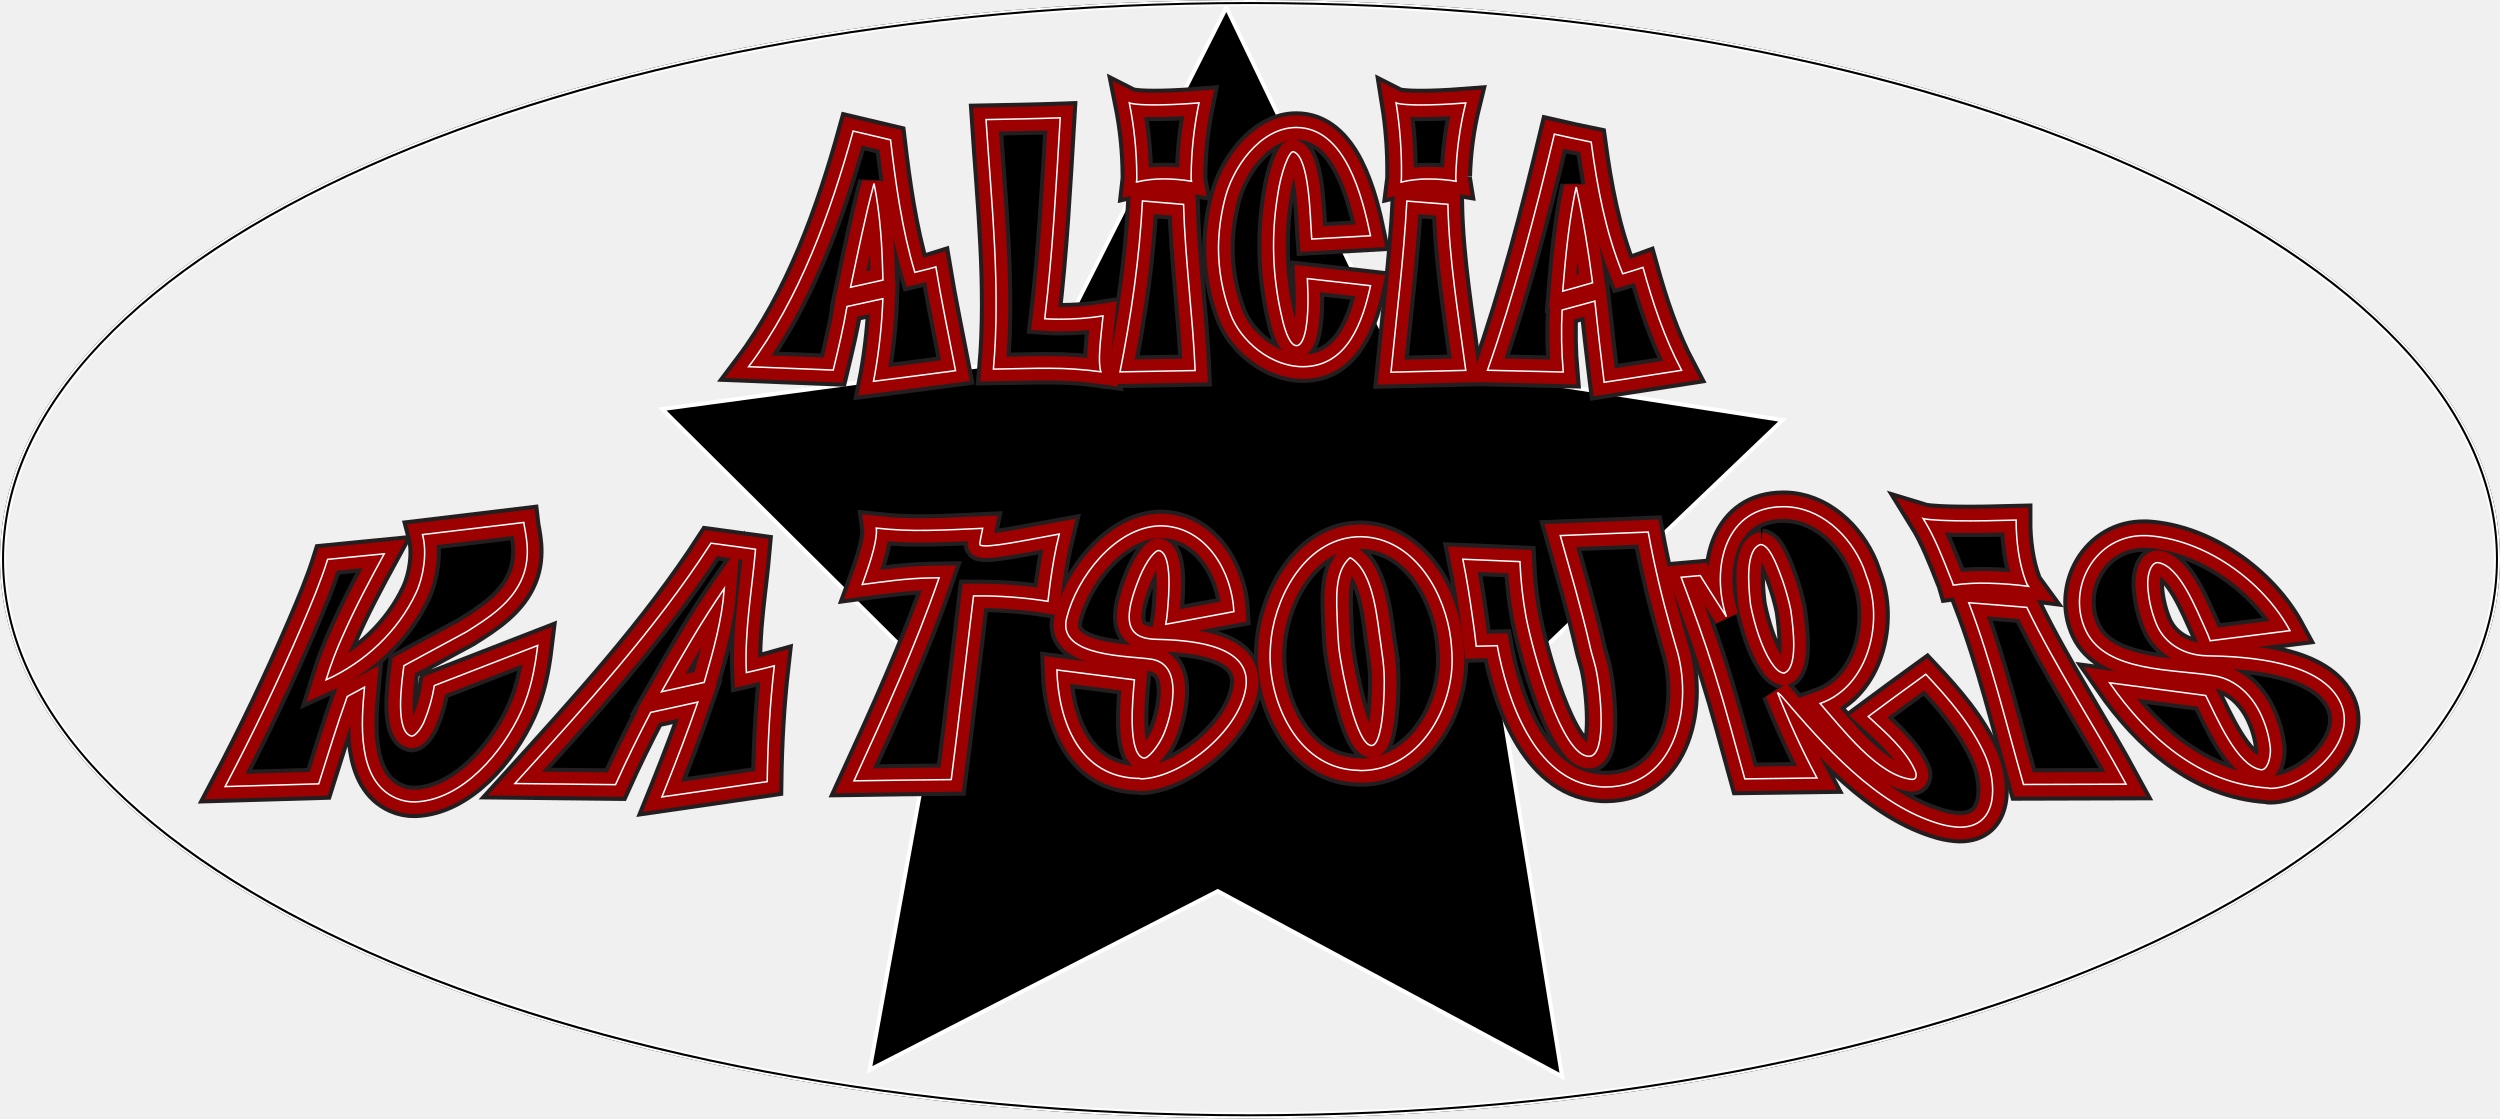
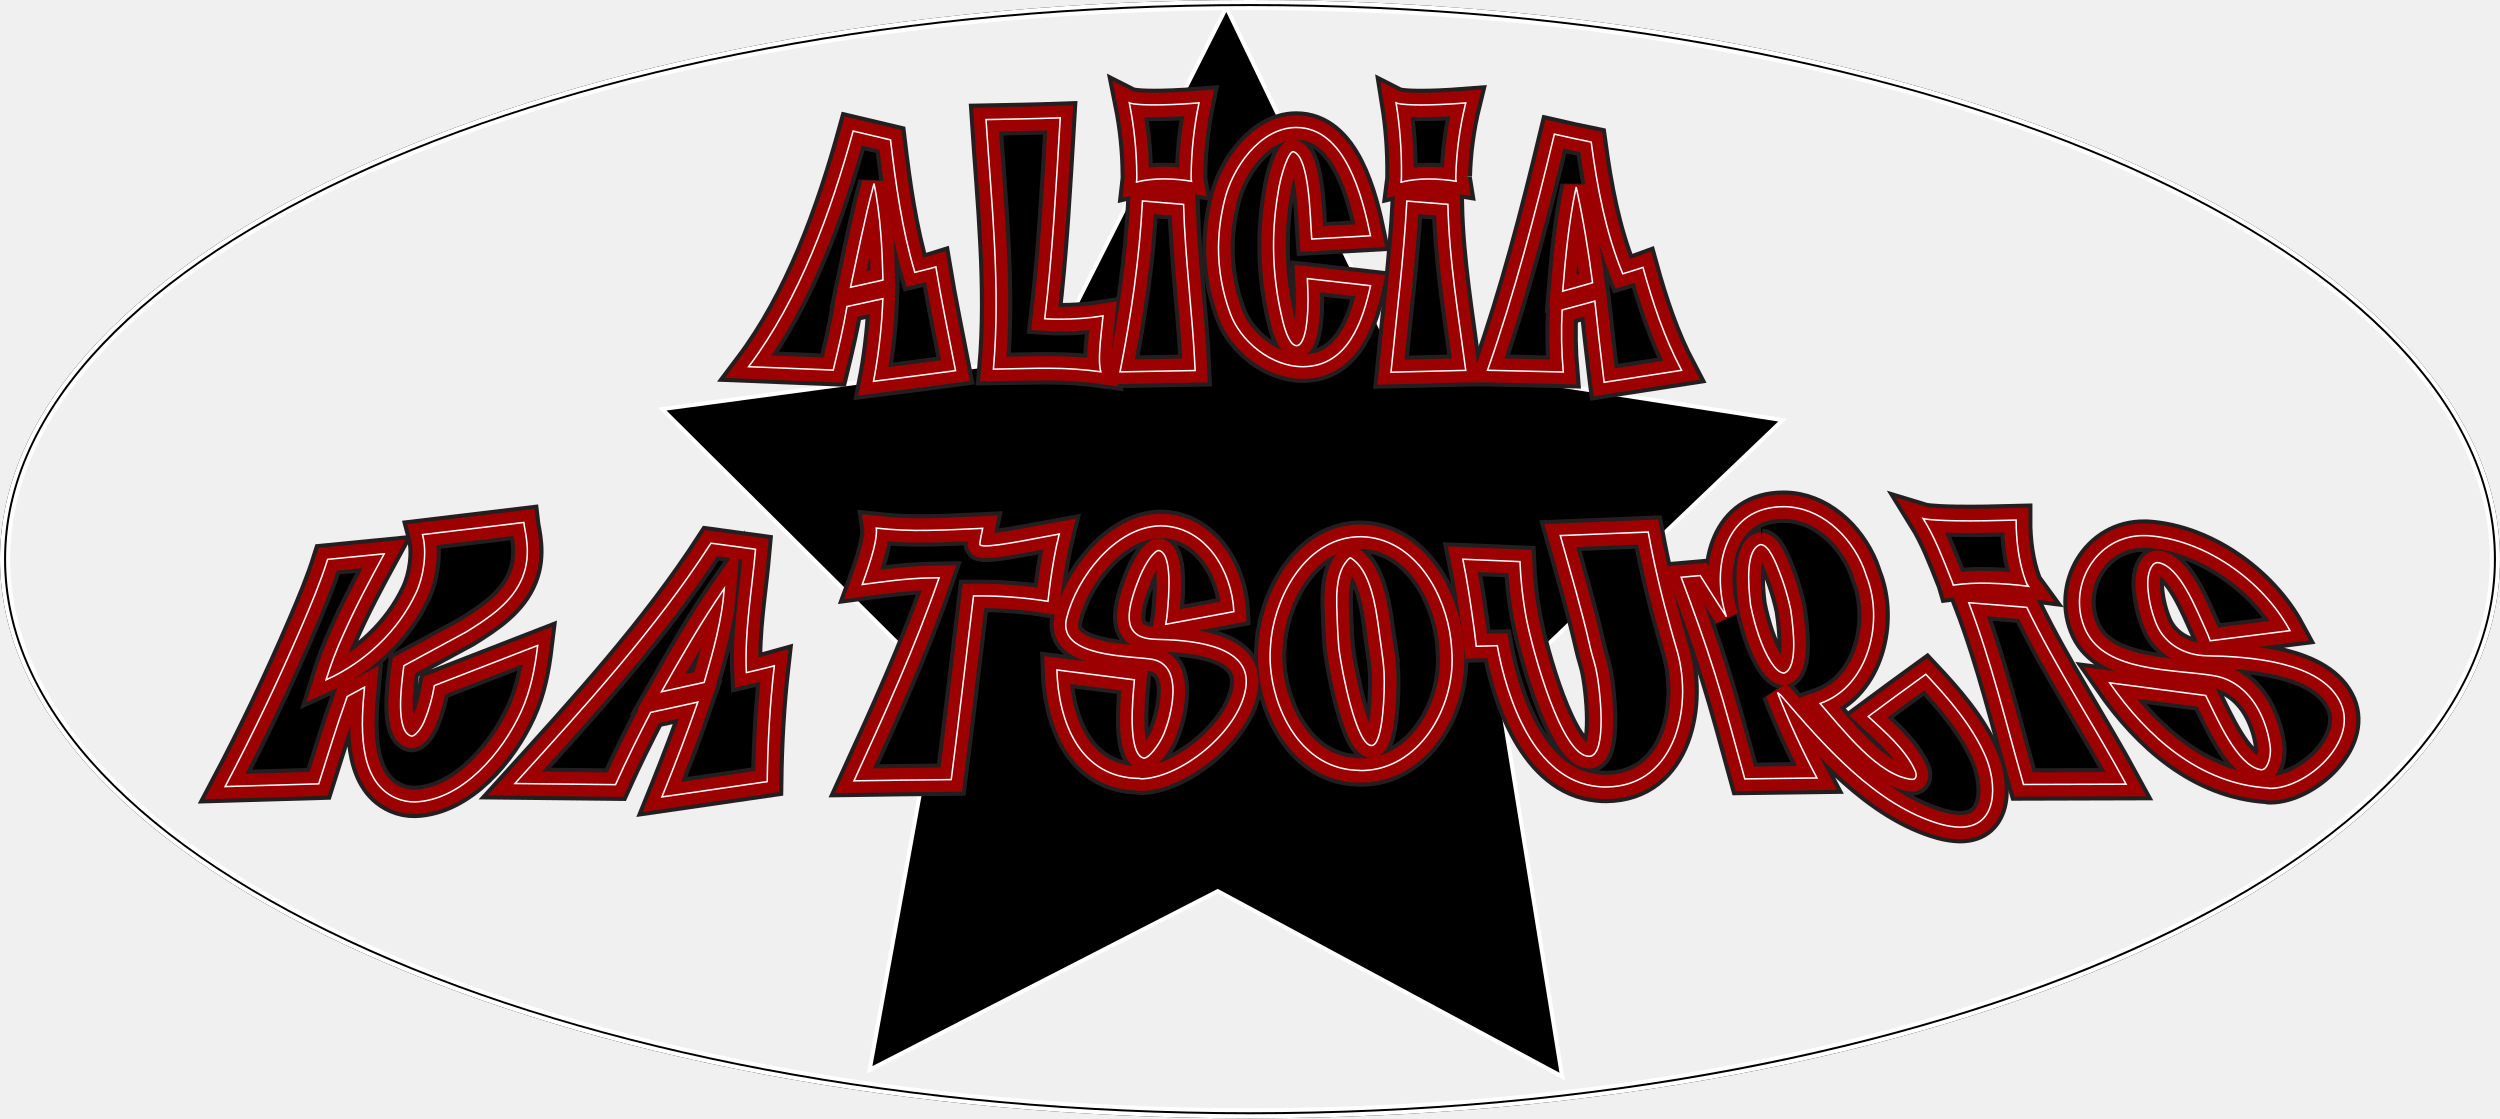
<svg xmlns="http://www.w3.org/2000/svg" viewBox="0 0 1234 552">
  <defs>
    <style>
      .cls-1 {
        fill: #fff;
      }

      .cls-2 {
        stroke: #ff8df0;
      }

      .cls-3, .cls-4, .cls-5 {
        fill: none;
      }

      .cls-3 {
        stroke: #231f20;
        stroke-width: 16px;
      }

      .cls-4 {
        stroke: #9c0000;
        stroke-width: 12px;
      }

      .cls-5 {
        stroke: #fff;
        stroke-width: 0.75px;
      }
    </style>
  </defs>
  <g id="Star">
    <g>
      <polygon points="601.07 439.88 429.28 528.04 463.8 338.06 326.87 201.92 518.21 176.04 605.37 3.75 689.11 177.73 879.91 207.38 740.32 340.79 771.08 531.41 601.07 439.88" />
      <path class="cls-1" d="M943.35,267,1026,438.69l.46.95,1,.16,188.27,29.26L1078,600.7l-.76.73.16,1,30.36,188.1L940,700.24l-.92-.49-.94.48-169.52,87,34.07-187.47.18-1-.74-.74L667,463.64l188.81-25.53,1-.14.47-.94,86-170m0-4.52L855.56,436.12,662.72,462.2l138,137.2L765.93,790.85,939.05,702l171.34,92.24-31-192.1,140.67-134.44-192.28-29.89L943.39,262.49Z" transform="translate(-338 -261)" />
    </g>
    <g>
-       <path class="cls-1" d="M955,264c83.11,0,163.72,7.28,239.61,21.64,73.24,13.85,139,33.69,195.45,58.94,56.3,25.18,100.47,54.47,131.27,87.05C1553,465.08,1569,500.53,1569,537s-16,71.92-47.67,105.37c-30.8,32.58-75,61.87-131.27,87-56.45,25.25-122.21,45.09-195.45,58.94C1118.72,802.72,1038.11,810,955,810s-163.72-7.28-239.61-21.64c-73.24-13.85-139-33.69-195.45-58.94s-100.47-54.47-131.27-87C357,608.92,341,573.47,341,537s16-71.92,47.67-105.37c30.8-32.58,75-61.87,131.27-87.05s122.21-45.09,195.45-58.94C791.28,271.28,871.89,264,955,264m0-3c-340.76,0-617,123.57-617,276S614.24,813,955,813s617-123.57,617-276S1295.76,261,955,261Z" transform="translate(-338 -261)" />
-       <path d="M955,263c339.11,0,615,122.92,615,274S1294.11,811,955,811,340,688.08,340,537,615.89,263,955,263m0-2c-340.76,0-617,123.57-617,276S614.24,813,955,813s617-123.57,617-276S1295.76,261,955,261Z" transform="translate(-338 -261)" />
-       <path class="cls-1" d="M955,262c83.23,0,164,7.29,240,21.67,73.39,13.89,139.3,33.77,195.9,59.08s100.92,54.74,131.91,87.51C1554.78,464.09,1571,500,1571,537s-16.22,72.91-48.21,106.74c-31,32.77-75.37,62.22-131.91,87.51s-122.51,45.19-195.9,59.08C1119,804.71,1038.23,812,955,812s-164-7.29-240-21.67c-73.39-13.89-139.3-33.77-195.9-59.08S418.2,676.51,387.21,643.74C355.22,609.91,339,574,339,537s16.22-72.91,48.21-106.74c31-32.77,75.37-62.22,131.91-87.51S641.63,297.56,715,283.67C791,269.29,871.77,262,955,262m0-1c-340.76,0-617,123.57-617,276S614.24,813,955,813s617-123.57,617-276S1295.76,261,955,261Z" transform="translate(-338 -261)" />
+       <path class="cls-1" d="M955,266c83,0,163.47,7.27,239.23,21.6,73.09,13.83,138.7,33.61,195,58.8,56.06,25.08,100,54.22,130.64,86.6,31.27,33.07,47.12,68.06,47.12,104s-15.85,70.93-47.12,104c-30.62,32.38-74.58,61.52-130.64,86.6-56.31,25.19-121.92,45-195,58.8C1118.47,800.73,1038,808,955,808s-163.47-7.27-239.23-21.6c-73.09-13.83-138.7-33.61-195-58.8-56.06-25.08-100-54.22-130.64-86.6C358.85,607.93,343,572.94,343,537s15.85-70.93,47.12-104c30.62-32.38,74.58-61.52,130.64-86.6,56.31-25.19,121.92-45,195-58.8C791.53,273.27,872,266,955,266m0-5c-340.76,0-617,123.57-617,276S614.24,813,955,813s617-123.57,617-276S1295.76,261,955,261Z" transform="translate(-338 -261)" />
+       <path d="M955,264c83.11,0,163.72,7.28,239.61,21.64,73.24,13.85,139,33.69,195.45,58.94,56.3,25.18,100.47,54.47,131.27,87.05C1553,465.08,1569,500.53,1569,537s-16,71.92-47.67,105.37c-30.8,32.58-75,61.87-131.27,87-56.45,25.25-122.21,45.09-195.45,58.94C1118.72,802.72,1038.11,810,955,810s-163.72-7.28-239.61-21.64c-73.24-13.85-139-33.69-195.45-58.94s-100.47-54.47-131.27-87C357,608.92,341,573.47,341,537s16-71.92,47.67-105.37c30.8-32.58,75-61.87,131.27-87.05s122.21-45.09,195.45-58.94C791.28,271.28,871.89,264,955,264m0-3c-340.76,0-617,123.57-617,276S614.24,813,955,813s617-123.57,617-276S1295.76,261,955,261Z" transform="translate(-338 -261)" />
+       <path class="cls-1" d="M955,263c339.11,0,615,122.92,615,274S1294.11,811,955,811,340,688.08,340,537,615.89,263,955,263m0-2c-340.76,0-617,123.57-617,276S614.24,813,955,813s617-123.57,617-276S1295.76,261,955,261Z" transform="translate(-338 -261)" />
    </g>
  </g>
  <g id="Text">
    <g>
      <g>
        <path d="M769.16,449.21c.22-1.12.41-2.09.62-3.21a268.91,268.91,0,0,0,4-37.56c-7,1.55-10.55,2.32-17.71,3.87-1.77,10.53-4.29,21-6.79,31.37L707.51,442c25.16-33.32,40.59-76.4,51.6-116.31,7.38,1.74,11.07,2.61,18.46,4.37,2.61,22,5.63,44.05,12,65.37,0,0,7.87-1.89,10.37-2.69,2.8,17.17,6.44,34.14,9.71,51.21Q789.44,446.65,769.16,449.21Zm.26-97.61c-4.53,16.89-7.94,34.1-11.59,51.2,6.47-1.43,9.67-2.15,16-3.58C773.46,383.19,772.61,367.35,769.42,351.6Z" transform="translate(-338 -261)" />
        <path class="cls-2" d="M855.88,442.78c-9-.06-18.4.34-27.53.42,3.62-40.7-1-82.55-3.65-123.17,12.21-.23,24.42-.42,36.63-.87-2,33.13-3.68,66.21-7.65,99.18,2.37.18,4.75.2,7,.22a134.46,134.46,0,0,0,21.77-1.63c-.51,5.1-1.28,11.43-1.62,16.84-.27,4.45-.22,8.23.55,10.74A187.89,187.89,0,0,0,855.88,442.78Z" transform="translate(-338 -261)" />
        <path d="M890.85,444.56c5.55-28,9.59-55.87,11.07-84.37l20.29,1.71c.76,27.4,4.55,54.64,5.72,82Q909.39,444.27,890.85,444.56ZM925.94,348a11.23,11.23,0,0,0,.17,2.47,82.3,82.3,0,0,0-13.57-1.16A56.43,56.43,0,0,0,899,350.83a21.66,21.66,0,0,0,.12-3.61,186.47,186.47,0,0,0-3.68-35.43s2,1,12.15,1c5.07,0,12.27-.2,22.23-1A185.87,185.87,0,0,0,925.94,348Z" transform="translate(-338 -261)" />
        <path d="M981.3,442c-15.8.14-31.14-12.71-36-26.22a93.12,93.12,0,0,1-5.86-32.55,100.42,100.42,0,0,1,2.89-22.92C946,344,960,324,977.76,323.93c24.44-.07,32.73,34.41,36.71,53.43q-14.47.83-29,1.63c-.8-10.29-1-40.43-9-43.1-2.06-.7-6.3,10.31-7.87,21.81a153.84,153.84,0,0,0,1.92,58.92c2.11,10.06,4.85,15,7.46,15,3.07,0,5.66-7.22,5.65-22.8,0-3-.16-6.55-.32-10.31q15.58,1.8,31.18,3.53C1010.59,419.79,1003.24,441.78,981.3,442Z" transform="translate(-338 -261)" />
        <path d="M1024.59,444.72c2.77-28.17,6.3-56.18,7.83-84.47l20.26,1.61c.58,27.44,5.23,54.8,8.82,81.95Q1043.05,444.28,1024.59,444.72Zm32-96.73a11.38,11.38,0,0,0,.13,2.47,83.21,83.21,0,0,0-13.57-1.11,56.41,56.41,0,0,0-13.57,1.54,22.79,22.79,0,0,0,.18-3.61,210.21,210.21,0,0,0-2.64-35.47s2,1,12.09,1c5.06,0,12.28-.21,22.28-1A169,169,0,0,0,1056.59,348Z" transform="translate(-338 -261)" />
        <path d="M1129.8,449.7c-.14-1.11-.25-2.05-.38-3.16q-2.24-18.44-4.2-36.92c-6.49,1.79-9.77,2.71-16.15,4.41a221.62,221.62,0,0,0,.55,30.6q-18.69-.4-37.38-.87c13.36-38,23.61-77.37,33-116.55,7.17,1.67,10.85,2.4,18.17,3.92,3,22.22,7,44.18,15.56,65,0,0,7.54-2.23,10-3.15,4.88,17.59,10.49,34.63,19.06,50.8Q1148.88,446.78,1129.8,449.7ZM1116,353.33c-3.61,16.9-5.24,34.2-6.64,51.39,5.79-1.59,8.81-2.48,14.73-4.16C1122,384.66,1119.5,369,1116,353.33Z" transform="translate(-338 -261)" />
        <path d="M542.92,656.82a22.08,22.08,0,0,1-9.55-1.9c-19.58-8.59-17-38.1-15.45-54.74l-8.53,4.62c-5.14,14.23-9.47,28.7-14.06,43.1l-46.21,1.35c13.77-26,26.52-52.87,38.07-79.75,4.53-10.56,9.08-21.34,12.53-32.4l27.93-2.74c-7.14,13.09-14.17,26.25-20.2,39.89a185.33,185.33,0,0,0-8.5,22.32c19.12-8.61,35.56-24,44.4-42.91,3.75-8,5.57-20,3.2-28.78l50-6c.5,4.53,4,15.48-.61,27-5,12.52-16.41,19.92-27.71,27l-30.87,16.71c-1.26,9.21-4.35,32.58,3.68,34.73,1.22.32,4.07-2.25,6.21-6.92a79.16,79.16,0,0,0,5.15-18q25.53-9.85,51-19.8c-1.37,11.36-3.43,22.23-8.14,32.57C586.13,632.29,566.19,656,542.92,656.82Z" transform="translate(-338 -261)" />
        <path d="M664.71,654.37l1.58-3.91c5.68-14.15,11.15-28.46,16.16-42.91l-23.27,5.09c-6.13,11.79-11.93,23.55-17.37,35.66q-24.82-.3-49.65-.55c34-37.48,69.25-76,96.77-118.63l22,3c-1.76,20.35-5.5,40.36-4.52,60.87,0,0,10.41-2.38,13.78-3.34-2.17,19-3.22,38-3.5,57.16Q690.71,650.64,664.71,654.37Zm30.81-102.92c-11.33,16.35-21.2,33.71-31,51l21.07-4.64C690,582.56,694.33,567.36,695.52,551.45Z" transform="translate(-338 -261)" />
        <path d="M819.46,555.14h-.93c-3.69,30.22-7.08,60.48-11,90.67-16,.12-32,.39-48,.61,15.08-32.9,30.22-66,42-100.22l-4.63.07c-11.15.19-22.25,1.78-33.3,3.24,1.89-5.19,4.14-11.57,5.54-17.07,1.15-4.52,1.73-8.37,1.4-10.76a199.71,199.71,0,0,0,25.41,1.11c8.4-.11,17.16-.53,27.09-1-.46,2.22-1.65,7.77-1.35,8.11,2,2.28,26.17-3,39.16-5.3-1,4-1.86,7.92-2.59,12.09-1.19,6.73-2.19,14-3,21.13A212.35,212.35,0,0,0,819.46,555.14Z" transform="translate(-338 -261)" />
        <path d="M901.47,645.45c-.39,0-.62,0-.8-.2-29.9-.19-40.21-28.21-41-53.56q19.14,2.41,38.28,4.88c-.89,9.36-3.45,36.18,4.39,38.59,2.32.72,7.67-6.27,10-11.61a63.48,63.48,0,0,0,4.4-17.1c1-9.31-.77-18.23-9.94-20-10.19-1.79-47.12-.75-42.33-20.26,5-20.27,24.07-45,46.06-45.64h.51c22.19.32,35.07,22.42,36,42.34l-33.63,6.25a58.22,58.22,0,0,0,.82-6c.66-7.4,2.61-28.45-4-30.36-1.91-.54-6.32,4.9-9.64,12.92-2.71,6.57-4.41,12.12-5,16.52-1.38,10.15,3.34,14.09,13,14.34,13.88.37,46.09,1.62,44.52,22.21C951.47,620.06,922.29,644.71,901.47,645.45Z" transform="translate(-338 -261)" />
        <path d="M1054.72,584.35c1.16,26.2-16.27,56.69-44.62,57-1.22,0-2.47-.21-3.7-.21-27.88-1.89-42-33.36-41.48-57.64.05-2.46.31-5.11.56-7.72,2.87-22.69,18.4-49.83,44.14-49.87,1,0,2,.16,3.06.16,24.56,2.46,38.75,28.44,41.46,50.56C1054.43,579.07,1054.58,581.7,1054.72,584.35Zm-35-4.51c-1.91-11.84-3.17-36.26-15.14-43.53h-.17c-8.19,6.78-6.6,22.16-6.31,31.86.11,3.94.43,8.29.77,12.87,1.7,13,8.86,48.29,16.25,47.94,5.56-.27,6.53-27.07,6.06-36C1020.93,588.75,1020.36,584.23,1019.7,579.84Z" transform="translate(-338 -261)" />
        <path d="M1163,572.41c1.36,4.82,2.23,7.8,2.23,7.8,8.86,27.66.8,68.94-34.39,69.25a27.52,27.52,0,0,1-4.22-.22c-31.47-3.09-44.88-43.65-49.57-69.53l-10.38.29c-.49-4.73-1.09-9-1.62-12.8-1.43-10.05-2.93-20.18-5-30.17q14.1.59,28.2,1.19a195.53,195.53,0,0,0,3,27.29c3.36,17.51,17.72,69.32,31.29,68.8,8.92-.34,5.43-33.76,3.09-43.71-.8-3.38-1.91-6.57-2.66-9.89l-.28-1.22c-4.15-18.18-9.49-36.15-14.53-54.13q21.69-.93,43.4-1.75C1154.58,540.11,1158.39,556.27,1163,572.41Z" transform="translate(-338 -261)" />
        <path d="M1305.27,669.31a40.56,40.56,0,0,1-9.22-1.45c-32-9-58.2-39.45-78.94-63.57a18.89,18.89,0,0,1-1.73-1.48A388.14,388.14,0,0,0,1234.85,645l-35.62.47c-4.82-17.4-9.41-34.92-14.81-52.12-5-16-10.75-31.73-16.6-47.42l9.41-.83c5,8,7.59,12,12.93,20.29-.27-.85-.58-1.73-.82-2.55-6.26-22.31.19-51.83,29.14-51.74,17.86.06,32.65,13.89,39.26,29.94.64,1.49,1,3,1.57,4.47,8.69,21.76,1.36,54.25-22.91,62.74,11.43,12.94,28.56,35.6,45.23,37.45,1.92.21,2.86-1.67,1.63-4.39-4.6-10.23-14.63-18.85-23.09-26.66q14.13-10.51,28.41-20.83c11.3,12,22.7,25.13,29.33,40.2C1323.58,646.88,1324.88,669.39,1305.27,669.31Zm-98-139.49c-.19,0-.26,0-.38,0-7.33,2.4-6,19.62-4.82,29.7a116.64,116.64,0,0,0,4,15.06c3.56,10.41,8.27,18.18,12.23,18.63a1,1,0,0,0,.4,0c6.74-2.51,4.67-20.94,3.21-31.24a117.91,117.91,0,0,0-4.18-14.87C1214.09,537,1210.94,530.2,1207.26,529.82Z" transform="translate(-338 -261)" />
        <path d="M1336.8,648.22c-8.56-30-15.8-60.51-27-89.71l28.63,2.29c14.52,30,33.16,58,49,87.27Q1362.11,648.13,1336.8,648.22ZM1338,548.15a9.2,9.2,0,0,0,1.21,2.25,188.45,188.45,0,0,0-19.22-1.51,103.12,103.12,0,0,0-17.86.92,23.42,23.42,0,0,0-1.2-3.24c-3.84-9.73-7.91-20.38-13.62-29.58,0,0,2.8.85,16.23,1.07,9.87.17,19.75-.09,29.63-.35C1333.12,527.86,1334.58,539.2,1338,548.15Z" transform="translate(-338 -261)" />
        <path d="M1458.53,650.14a1.56,1.56,0,0,1-1-.19c-33.76-2-59.76-25.37-78.24-51.92q23.73,3.16,47.45,6.28c5.59,11.06,15.45,34.64,27.15,36.61,3.17.53,5-5.66,4.78-10.39a51.48,51.48,0,0,0-4.29-16c-4.3-9.76-12.31-18-23.18-19.92-19.93-3.47-53.76-1.46-63.64-22.37s4.61-47.5,29.48-46.86h.66c28.36,1.7,57.21,22.09,70.63,46.9q-19.69,2.46-39.37,5a64.34,64.34,0,0,0-2.54-6.13c-4.38-9.4-12.52-30.76-23.13-32.43-3.09-.49-5.91,5.1-5,13.5a58.17,58.17,0,0,0,4.26,17.18c4.38,9.94,14.27,15.13,24.86,15.3,19.76.32,57,2.53,66.14,23.74C1501.78,627.51,1476.52,650.12,1458.53,650.14Z" transform="translate(-338 -261)" />
      </g>
      <g>
        <path class="cls-3" d="M769.16,449.21c.22-1.12.41-2.09.62-3.21a268.91,268.91,0,0,0,4-37.56c-7,1.55-10.55,2.32-17.71,3.87-1.77,10.53-4.29,21-6.79,31.37L707.51,442c25.16-33.32,40.59-76.4,51.6-116.31,7.38,1.74,11.07,2.61,18.46,4.37,2.61,22,5.63,44.05,12,65.37,0,0,7.87-1.89,10.37-2.69,2.8,17.17,6.44,34.14,9.71,51.21Q789.44,446.65,769.16,449.21Zm.26-97.61c-4.53,16.89-7.94,34.1-11.59,51.2,6.47-1.43,9.67-2.15,16-3.58C773.46,383.19,772.61,367.35,769.42,351.6Z" transform="translate(-338 -261)" />
        <path class="cls-3" d="M855.88,442.78c-9-.06-18.4.34-27.53.42,3.62-40.7-1-82.55-3.65-123.17,12.21-.23,24.42-.42,36.63-.87-2,33.13-3.68,66.21-7.65,99.18,2.37.18,4.75.2,7,.22a134.46,134.46,0,0,0,21.77-1.63c-.51,5.1-1.28,11.43-1.62,16.84-.27,4.45-.22,8.23.55,10.74A187.89,187.89,0,0,0,855.88,442.78Z" transform="translate(-338 -261)" />
        <path class="cls-3" d="M890.85,444.56c5.55-28,9.59-55.87,11.07-84.37l20.29,1.71c.76,27.4,4.55,54.64,5.72,82Q909.39,444.27,890.85,444.56ZM925.94,348a11.23,11.23,0,0,0,.17,2.47,82.3,82.3,0,0,0-13.57-1.16A56.43,56.43,0,0,0,899,350.83a21.66,21.66,0,0,0,.12-3.61,186.47,186.47,0,0,0-3.68-35.43s2,1,12.15,1c5.07,0,12.27-.2,22.23-1A185.87,185.87,0,0,0,925.94,348Z" transform="translate(-338 -261)" />
        <path class="cls-3" d="M981.3,442c-15.8.14-31.14-12.71-36-26.22a93.12,93.12,0,0,1-5.86-32.55,100.42,100.42,0,0,1,2.89-22.92C946,344,960,324,977.76,323.93c24.44-.07,32.73,34.41,36.71,53.43q-14.47.83-29,1.63c-.8-10.29-1-40.43-9-43.1-2.06-.7-6.3,10.31-7.87,21.81a153.84,153.84,0,0,0,1.92,58.92c2.11,10.06,4.85,15,7.46,15,3.07,0,5.66-7.22,5.65-22.8,0-3-.16-6.55-.32-10.31q15.58,1.8,31.18,3.53C1010.59,419.79,1003.24,441.78,981.3,442Z" transform="translate(-338 -261)" />
        <path class="cls-3" d="M1024.59,444.72c2.77-28.17,6.3-56.18,7.83-84.47l20.26,1.61c.58,27.44,5.23,54.8,8.82,81.95Q1043.05,444.28,1024.59,444.72Zm32-96.73a11.38,11.38,0,0,0,.13,2.47,83.21,83.21,0,0,0-13.57-1.11,56.41,56.41,0,0,0-13.57,1.54,22.79,22.79,0,0,0,.18-3.61,210.21,210.21,0,0,0-2.64-35.47s2,1,12.09,1c5.06,0,12.28-.21,22.28-1A169,169,0,0,0,1056.59,348Z" transform="translate(-338 -261)" />
        <path class="cls-3" d="M1129.8,449.7c-.14-1.11-.25-2.05-.38-3.16q-2.24-18.44-4.2-36.92c-6.49,1.79-9.77,2.71-16.15,4.41a221.62,221.62,0,0,0,.55,30.6q-18.69-.4-37.38-.87c13.36-38,23.61-77.37,33-116.55,7.17,1.67,10.85,2.4,18.17,3.92,3,22.22,7,44.18,15.56,65,0,0,7.54-2.23,10-3.15,4.88,17.59,10.49,34.63,19.06,50.8Q1148.88,446.78,1129.8,449.7ZM1116,353.33c-3.61,16.9-5.24,34.2-6.64,51.39,5.79-1.59,8.81-2.48,14.73-4.16C1122,384.66,1119.5,369,1116,353.33Z" transform="translate(-338 -261)" />
        <path class="cls-3" d="M542.92,656.82a22.08,22.08,0,0,1-9.55-1.9c-19.58-8.59-17-38.1-15.45-54.74l-8.53,4.62c-5.14,14.23-9.47,28.7-14.06,43.1l-46.21,1.35c13.77-26,26.52-52.87,38.07-79.75,4.53-10.56,9.08-21.34,12.53-32.4l27.93-2.74c-7.14,13.09-14.17,26.25-20.2,39.89a185.33,185.33,0,0,0-8.5,22.32c19.12-8.61,35.56-24,44.4-42.91,3.75-8,5.57-20,3.2-28.78l50-6c.5,4.53,4,15.48-.61,27-5,12.52-16.41,19.92-27.71,27l-30.87,16.71c-1.26,9.21-4.35,32.58,3.68,34.73,1.22.32,4.07-2.25,6.21-6.92a79.16,79.16,0,0,0,5.15-18q25.53-9.85,51-19.8c-1.37,11.36-3.43,22.23-8.14,32.57C586.13,632.29,566.19,656,542.92,656.82Z" transform="translate(-338 -261)" />
        <path class="cls-3" d="M664.71,654.37l1.58-3.91c5.68-14.15,11.15-28.46,16.16-42.91l-23.27,5.09c-6.13,11.79-11.93,23.55-17.37,35.66q-24.82-.3-49.65-.55c34-37.48,69.25-76,96.77-118.63l22,3c-1.76,20.35-5.5,40.36-4.52,60.87,0,0,10.41-2.38,13.78-3.34-2.17,19-3.22,38-3.5,57.16Q690.71,650.64,664.71,654.37Zm30.81-102.92c-11.33,16.35-21.2,33.71-31,51l21.07-4.64C690,582.56,694.33,567.36,695.52,551.45Z" transform="translate(-338 -261)" />
        <path class="cls-3" d="M819.46,555.14h-.93c-3.69,30.22-7.08,60.48-11,90.67-16,.12-32,.39-48,.61,15.08-32.9,30.22-66,42-100.22l-4.63.07c-11.15.19-22.25,1.78-33.3,3.24,1.89-5.19,4.14-11.57,5.54-17.07,1.15-4.52,1.73-8.37,1.4-10.76a199.71,199.71,0,0,0,25.41,1.11c8.4-.11,17.16-.53,27.09-1-.46,2.22-1.65,7.77-1.35,8.11,2,2.28,26.17-3,39.16-5.3-1,4-1.86,7.92-2.59,12.09-1.19,6.73-2.19,14-3,21.13A212.35,212.35,0,0,0,819.46,555.14Z" transform="translate(-338 -261)" />
        <path class="cls-3" d="M901.47,645.45c-.39,0-.62,0-.8-.2-29.9-.19-40.21-28.21-41-53.56q19.14,2.41,38.28,4.88c-.89,9.36-3.45,36.18,4.39,38.59,2.32.72,7.67-6.27,10-11.61a63.48,63.48,0,0,0,4.4-17.1c1-9.31-.77-18.23-9.94-20-10.19-1.79-47.12-.75-42.33-20.26,5-20.27,24.07-45,46.06-45.64h.51c22.19.32,35.07,22.42,36,42.34l-33.63,6.25a58.22,58.22,0,0,0,.82-6c.66-7.4,2.61-28.45-4-30.36-1.91-.54-6.32,4.9-9.64,12.92-2.71,6.57-4.41,12.12-5,16.52-1.38,10.15,3.34,14.09,13,14.34,13.88.37,46.09,1.62,44.52,22.21C951.47,620.06,922.29,644.71,901.47,645.45Z" transform="translate(-338 -261)" />
        <path class="cls-3" d="M1054.72,584.35c1.16,26.2-16.27,56.69-44.62,57-1.22,0-2.47-.21-3.7-.21-27.88-1.89-42-33.36-41.48-57.64.05-2.46.31-5.11.56-7.72,2.87-22.69,18.4-49.83,44.14-49.87,1,0,2,.16,3.06.16,24.56,2.46,38.75,28.44,41.46,50.56C1054.43,579.07,1054.58,581.7,1054.72,584.35Zm-35-4.51c-1.91-11.84-3.17-36.26-15.14-43.53h-.17c-8.19,6.78-6.6,22.16-6.31,31.86.11,3.94.43,8.29.77,12.87,1.7,13,8.86,48.29,16.25,47.94,5.56-.27,6.53-27.07,6.06-36C1020.93,588.75,1020.36,584.23,1019.7,579.84Z" transform="translate(-338 -261)" />
        <path class="cls-3" d="M1163,572.41c1.36,4.82,2.23,7.8,2.23,7.8,8.86,27.66.8,68.94-34.39,69.25a27.52,27.52,0,0,1-4.22-.22c-31.47-3.09-44.88-43.65-49.57-69.53l-10.38.29c-.49-4.73-1.09-9-1.62-12.8-1.43-10.05-2.93-20.18-5-30.17q14.1.59,28.2,1.19a195.53,195.53,0,0,0,3,27.29c3.36,17.51,17.72,69.32,31.29,68.8,8.92-.34,5.43-33.76,3.09-43.71-.8-3.38-1.91-6.57-2.66-9.89l-.28-1.22c-4.15-18.18-9.49-36.15-14.53-54.13q21.69-.93,43.4-1.75C1154.58,540.11,1158.39,556.27,1163,572.41Z" transform="translate(-338 -261)" />
        <path class="cls-3" d="M1305.27,669.31a40.56,40.56,0,0,1-9.22-1.45c-32-9-58.2-39.45-78.94-63.57a18.89,18.89,0,0,1-1.73-1.48A388.14,388.14,0,0,0,1234.85,645l-35.62.47c-4.82-17.4-9.41-34.92-14.81-52.12-5-16-10.75-31.73-16.6-47.42l9.41-.83c5,8,7.59,12,12.93,20.29-.27-.85-.58-1.73-.82-2.55-6.26-22.31.19-51.83,29.14-51.74,17.86.06,32.65,13.89,39.26,29.94.64,1.49,1,3,1.57,4.47,8.69,21.76,1.36,54.25-22.91,62.74,11.43,12.94,28.56,35.6,45.23,37.45,1.92.21,2.86-1.67,1.63-4.39-4.6-10.23-14.63-18.85-23.09-26.66q14.13-10.51,28.41-20.83c11.3,12,22.7,25.13,29.33,40.2C1323.58,646.88,1324.88,669.39,1305.27,669.31Zm-98-139.49c-.19,0-.26,0-.38,0-7.33,2.4-6,19.62-4.82,29.7a116.64,116.64,0,0,0,4,15.06c3.56,10.41,8.27,18.18,12.23,18.63a1,1,0,0,0,.4,0c6.74-2.51,4.67-20.94,3.21-31.24a117.91,117.91,0,0,0-4.18-14.87C1214.09,537,1210.94,530.2,1207.26,529.82Z" transform="translate(-338 -261)" />
        <path class="cls-3" d="M1336.8,648.22c-8.56-30-15.8-60.51-27-89.71l28.63,2.29c14.52,30,33.16,58,49,87.27Q1362.11,648.13,1336.8,648.22ZM1338,548.15a9.2,9.2,0,0,0,1.21,2.25,188.45,188.45,0,0,0-19.22-1.51,103.12,103.12,0,0,0-17.86.92,23.42,23.42,0,0,0-1.2-3.24c-3.84-9.73-7.91-20.38-13.62-29.58,0,0,2.8.85,16.23,1.07,9.87.17,19.75-.09,29.63-.35C1333.12,527.86,1334.58,539.2,1338,548.15Z" transform="translate(-338 -261)" />
        <path class="cls-3" d="M1458.53,650.14a1.56,1.56,0,0,1-1-.19c-33.76-2-59.76-25.37-78.24-51.92q23.73,3.16,47.45,6.28c5.59,11.06,15.45,34.64,27.15,36.61,3.17.53,5-5.66,4.78-10.39a51.48,51.48,0,0,0-4.29-16c-4.3-9.76-12.31-18-23.18-19.92-19.93-3.47-53.76-1.46-63.64-22.37s4.61-47.5,29.48-46.86h.66c28.36,1.7,57.21,22.09,70.63,46.9q-19.69,2.46-39.37,5a64.34,64.34,0,0,0-2.54-6.13c-4.38-9.4-12.52-30.76-23.13-32.43-3.09-.49-5.91,5.1-5,13.5a58.17,58.17,0,0,0,4.26,17.18c4.38,9.94,14.27,15.13,24.86,15.3,19.76.32,57,2.53,66.14,23.74C1501.78,627.51,1476.52,650.12,1458.53,650.14Z" transform="translate(-338 -261)" />
      </g>
      <g>
        <path class="cls-4" d="M769.16,449.21c.22-1.12.41-2.09.62-3.21a268.91,268.91,0,0,0,4-37.56c-7,1.55-10.55,2.32-17.71,3.87-1.77,10.53-4.29,21-6.79,31.37L707.51,442c25.16-33.32,40.59-76.4,51.6-116.31,7.38,1.74,11.07,2.61,18.46,4.37,2.61,22,5.63,44.05,12,65.37,0,0,7.87-1.89,10.37-2.69,2.8,17.17,6.44,34.14,9.71,51.21Q789.44,446.65,769.16,449.21Zm.26-97.61c-4.53,16.89-7.94,34.1-11.59,51.2,6.47-1.43,9.67-2.15,16-3.58C773.46,383.19,772.61,367.35,769.42,351.6Z" transform="translate(-338 -261)" />
        <path class="cls-4" d="M855.88,442.78c-9-.06-18.4.34-27.53.42,3.62-40.7-1-82.55-3.65-123.17,12.21-.23,24.42-.42,36.63-.87-2,33.13-3.68,66.21-7.65,99.18,2.37.18,4.75.2,7,.22a134.46,134.46,0,0,0,21.77-1.63c-.51,5.1-1.28,11.43-1.62,16.84-.27,4.45-.22,8.23.55,10.74A187.89,187.89,0,0,0,855.88,442.78Z" transform="translate(-338 -261)" />
        <path class="cls-4" d="M890.85,444.56c5.55-28,9.59-55.87,11.07-84.37l20.29,1.71c.76,27.4,4.55,54.64,5.72,82Q909.39,444.27,890.85,444.56ZM925.94,348a11.23,11.23,0,0,0,.17,2.47,82.3,82.3,0,0,0-13.57-1.16A56.43,56.43,0,0,0,899,350.83a21.66,21.66,0,0,0,.12-3.61,186.47,186.47,0,0,0-3.68-35.43s2,1,12.15,1c5.07,0,12.27-.2,22.23-1A185.87,185.87,0,0,0,925.94,348Z" transform="translate(-338 -261)" />
        <path class="cls-4" d="M981.3,442c-15.8.14-31.14-12.71-36-26.22a93.12,93.12,0,0,1-5.86-32.55,100.42,100.42,0,0,1,2.89-22.92C946,344,960,324,977.76,323.93c24.44-.07,32.73,34.41,36.71,53.43q-14.47.83-29,1.63c-.8-10.29-1-40.43-9-43.1-2.06-.7-6.3,10.31-7.87,21.81a153.84,153.84,0,0,0,1.92,58.92c2.11,10.06,4.85,15,7.46,15,3.07,0,5.66-7.22,5.65-22.8,0-3-.16-6.55-.32-10.31q15.58,1.8,31.18,3.53C1010.59,419.79,1003.24,441.78,981.3,442Z" transform="translate(-338 -261)" />
        <path class="cls-4" d="M1024.59,444.72c2.77-28.17,6.3-56.18,7.83-84.47l20.26,1.61c.58,27.44,5.23,54.8,8.82,81.95Q1043.05,444.28,1024.59,444.72Zm32-96.73a11.38,11.38,0,0,0,.13,2.47,83.21,83.21,0,0,0-13.57-1.11,56.41,56.41,0,0,0-13.57,1.54,22.79,22.79,0,0,0,.18-3.61,210.21,210.21,0,0,0-2.64-35.47s2,1,12.09,1c5.06,0,12.28-.21,22.28-1A169,169,0,0,0,1056.59,348Z" transform="translate(-338 -261)" />
        <path class="cls-4" d="M1129.8,449.7c-.14-1.11-.25-2.05-.38-3.16q-2.24-18.44-4.2-36.92c-6.49,1.79-9.77,2.71-16.15,4.41a221.62,221.62,0,0,0,.55,30.6q-18.69-.4-37.38-.87c13.36-38,23.61-77.37,33-116.55,7.17,1.67,10.85,2.4,18.17,3.92,3,22.22,7,44.18,15.56,65,0,0,7.54-2.23,10-3.15,4.88,17.59,10.49,34.63,19.06,50.8Q1148.88,446.78,1129.8,449.7ZM1116,353.33c-3.61,16.9-5.24,34.2-6.64,51.39,5.79-1.59,8.81-2.48,14.73-4.16C1122,384.66,1119.5,369,1116,353.33Z" transform="translate(-338 -261)" />
        <path class="cls-4" d="M542.92,656.82a22.08,22.08,0,0,1-9.55-1.9c-19.58-8.59-17-38.1-15.45-54.74l-8.53,4.62c-5.14,14.23-9.47,28.7-14.06,43.1l-46.21,1.35c13.77-26,26.52-52.87,38.07-79.75,4.53-10.56,9.08-21.34,12.53-32.4l27.93-2.74c-7.14,13.09-14.17,26.25-20.2,39.89a185.33,185.33,0,0,0-8.5,22.32c19.12-8.61,35.56-24,44.4-42.91,3.75-8,5.57-20,3.2-28.78l50-6c.5,4.53,4,15.48-.61,27-5,12.52-16.41,19.92-27.71,27l-30.87,16.71c-1.26,9.21-4.35,32.58,3.68,34.73,1.22.32,4.07-2.25,6.21-6.92a79.16,79.16,0,0,0,5.15-18q25.53-9.85,51-19.8c-1.37,11.36-3.43,22.23-8.14,32.57C586.13,632.29,566.19,656,542.92,656.82Z" transform="translate(-338 -261)" />
        <path class="cls-4" d="M664.71,654.37l1.58-3.91c5.68-14.15,11.15-28.46,16.16-42.91l-23.27,5.09c-6.13,11.79-11.93,23.55-17.37,35.66q-24.82-.3-49.65-.55c34-37.48,69.25-76,96.77-118.63l22,3c-1.76,20.35-5.5,40.36-4.52,60.87,0,0,10.41-2.38,13.78-3.34-2.17,19-3.22,38-3.5,57.16Q690.71,650.64,664.71,654.37Zm30.81-102.92c-11.33,16.35-21.2,33.71-31,51l21.07-4.64C690,582.56,694.33,567.36,695.52,551.45Z" transform="translate(-338 -261)" />
        <path class="cls-4" d="M819.46,555.14h-.93c-3.69,30.22-7.08,60.48-11,90.67-16,.12-32,.39-48,.61,15.08-32.9,30.22-66,42-100.22l-4.63.07c-11.15.19-22.25,1.78-33.3,3.24,1.89-5.19,4.14-11.57,5.54-17.07,1.15-4.52,1.73-8.37,1.4-10.76a199.71,199.71,0,0,0,25.41,1.11c8.4-.11,17.16-.53,27.09-1-.46,2.22-1.65,7.77-1.35,8.11,2,2.28,26.17-3,39.16-5.3-1,4-1.86,7.92-2.59,12.09-1.19,6.73-2.19,14-3,21.13A212.35,212.35,0,0,0,819.46,555.14Z" transform="translate(-338 -261)" />
        <path class="cls-4" d="M901.47,645.45c-.39,0-.62,0-.8-.2-29.9-.19-40.21-28.21-41-53.56q19.14,2.41,38.28,4.88c-.89,9.36-3.45,36.18,4.39,38.59,2.32.72,7.67-6.27,10-11.61a63.48,63.48,0,0,0,4.4-17.1c1-9.31-.77-18.23-9.94-20-10.19-1.79-47.12-.75-42.33-20.26,5-20.27,24.07-45,46.06-45.64h.51c22.19.32,35.07,22.42,36,42.34l-33.63,6.25a58.22,58.22,0,0,0,.82-6c.66-7.4,2.61-28.45-4-30.36-1.91-.54-6.32,4.9-9.64,12.92-2.71,6.57-4.41,12.12-5,16.52-1.38,10.15,3.34,14.09,13,14.34,13.88.37,46.09,1.62,44.52,22.21C951.47,620.06,922.29,644.71,901.47,645.45Z" transform="translate(-338 -261)" />
        <path class="cls-4" d="M1054.72,584.35c1.16,26.2-16.27,56.69-44.62,57-1.22,0-2.47-.21-3.7-.21-27.88-1.89-42-33.36-41.48-57.64.05-2.46.31-5.11.56-7.72,2.87-22.69,18.4-49.83,44.14-49.87,1,0,2,.16,3.06.16,24.56,2.46,38.75,28.44,41.46,50.56C1054.43,579.07,1054.58,581.7,1054.72,584.35Zm-35-4.51c-1.91-11.84-3.17-36.26-15.14-43.53h-.17c-8.19,6.78-6.6,22.16-6.31,31.86.11,3.94.43,8.29.77,12.87,1.7,13,8.86,48.29,16.25,47.94,5.56-.27,6.53-27.07,6.06-36C1020.93,588.75,1020.36,584.23,1019.7,579.84Z" transform="translate(-338 -261)" />
        <path class="cls-4" d="M1163,572.41c1.36,4.82,2.23,7.8,2.23,7.8,8.86,27.66.8,68.94-34.39,69.25a27.52,27.52,0,0,1-4.22-.22c-31.47-3.09-44.88-43.65-49.57-69.53l-10.38.29c-.49-4.73-1.09-9-1.62-12.8-1.43-10.05-2.93-20.18-5-30.17q14.1.59,28.2,1.19a195.53,195.53,0,0,0,3,27.29c3.36,17.51,17.72,69.32,31.29,68.8,8.92-.34,5.43-33.76,3.09-43.71-.8-3.38-1.91-6.57-2.66-9.89l-.28-1.22c-4.15-18.18-9.49-36.15-14.53-54.13q21.69-.93,43.4-1.75C1154.58,540.11,1158.39,556.27,1163,572.41Z" transform="translate(-338 -261)" />
        <path class="cls-4" d="M1305.27,669.31a40.56,40.56,0,0,1-9.22-1.45c-32-9-58.2-39.45-78.94-63.57a18.89,18.89,0,0,1-1.73-1.48A388.14,388.14,0,0,0,1234.85,645l-35.62.47c-4.82-17.4-9.41-34.92-14.81-52.12-5-16-10.75-31.73-16.6-47.42l9.41-.83c5,8,7.59,12,12.93,20.29-.27-.85-.58-1.73-.82-2.55-6.26-22.31.19-51.83,29.14-51.74,17.86.06,32.65,13.89,39.26,29.94.64,1.49,1,3,1.57,4.47,8.69,21.76,1.36,54.25-22.91,62.74,11.43,12.94,28.56,35.6,45.23,37.45,1.92.21,2.86-1.67,1.63-4.39-4.6-10.23-14.63-18.85-23.09-26.66q14.13-10.51,28.41-20.83c11.3,12,22.7,25.13,29.33,40.2C1323.58,646.88,1324.88,669.39,1305.27,669.31Zm-98-139.49c-.19,0-.26,0-.38,0-7.33,2.4-6,19.62-4.82,29.7a116.64,116.64,0,0,0,4,15.06c3.56,10.41,8.27,18.18,12.23,18.63a1,1,0,0,0,.4,0c6.74-2.51,4.67-20.94,3.21-31.24a117.91,117.91,0,0,0-4.18-14.87C1214.09,537,1210.94,530.2,1207.26,529.82Z" transform="translate(-338 -261)" />
        <path class="cls-4" d="M1336.8,648.22c-8.56-30-15.8-60.51-27-89.71l28.63,2.29c14.52,30,33.16,58,49,87.27Q1362.11,648.13,1336.8,648.22ZM1338,548.15a9.2,9.2,0,0,0,1.21,2.25,188.45,188.45,0,0,0-19.22-1.51,103.12,103.12,0,0,0-17.86.92,23.42,23.42,0,0,0-1.2-3.24c-3.84-9.73-7.91-20.38-13.62-29.58,0,0,2.8.85,16.23,1.07,9.87.17,19.75-.09,29.63-.35C1333.12,527.86,1334.58,539.2,1338,548.15Z" transform="translate(-338 -261)" />
        <path class="cls-4" d="M1458.53,650.14a1.56,1.56,0,0,1-1-.19c-33.76-2-59.76-25.37-78.24-51.92q23.73,3.16,47.45,6.28c5.59,11.06,15.45,34.64,27.15,36.61,3.17.53,5-5.66,4.78-10.39a51.48,51.48,0,0,0-4.29-16c-4.3-9.76-12.31-18-23.18-19.92-19.93-3.47-53.76-1.46-63.64-22.37s4.61-47.5,29.48-46.86h.66c28.36,1.7,57.21,22.09,70.63,46.9q-19.69,2.46-39.37,5a64.34,64.34,0,0,0-2.54-6.13c-4.38-9.4-12.52-30.76-23.13-32.43-3.09-.49-5.91,5.1-5,13.5a58.17,58.17,0,0,0,4.26,17.18c4.38,9.94,14.27,15.13,24.86,15.3,19.76.32,57,2.53,66.14,23.74C1501.78,627.51,1476.52,650.12,1458.53,650.14Z" transform="translate(-338 -261)" />
      </g>
      <g>
        <path class="cls-5" d="M769.16,449.21c.22-1.12.41-2.09.62-3.21a268.91,268.91,0,0,0,4-37.56c-7,1.55-10.55,2.32-17.71,3.87-1.77,10.53-4.29,21-6.79,31.37L707.51,442c25.16-33.32,40.59-76.4,51.6-116.31,7.38,1.74,11.07,2.61,18.46,4.37,2.61,22,5.63,44.05,12,65.37,0,0,7.87-1.89,10.37-2.69,2.8,17.17,6.44,34.14,9.71,51.21Q789.44,446.65,769.16,449.21Zm.26-97.61c-4.53,16.89-7.94,34.1-11.59,51.2,6.47-1.43,9.67-2.15,16-3.58C773.46,383.19,772.61,367.35,769.42,351.6Z" transform="translate(-338 -261)" />
        <path class="cls-5" d="M855.88,442.78c-9-.06-18.4.34-27.53.42,3.62-40.7-1-82.55-3.65-123.17,12.21-.23,24.42-.42,36.63-.87-2,33.13-3.68,66.21-7.65,99.18,2.37.18,4.75.2,7,.22a134.46,134.46,0,0,0,21.77-1.63c-.51,5.1-1.28,11.43-1.62,16.84-.27,4.45-.22,8.23.55,10.74A187.89,187.89,0,0,0,855.88,442.78Z" transform="translate(-338 -261)" />
        <path class="cls-5" d="M890.85,444.56c5.55-28,9.59-55.87,11.07-84.37l20.29,1.71c.76,27.4,4.55,54.64,5.72,82Q909.39,444.27,890.85,444.56ZM925.94,348a11.23,11.23,0,0,0,.17,2.47,82.3,82.3,0,0,0-13.57-1.16A56.43,56.43,0,0,0,899,350.83a21.66,21.66,0,0,0,.12-3.61,186.47,186.47,0,0,0-3.68-35.43s2,1,12.15,1c5.07,0,12.27-.2,22.23-1A185.87,185.87,0,0,0,925.94,348Z" transform="translate(-338 -261)" />
        <path class="cls-5" d="M981.3,442c-15.8.14-31.14-12.71-36-26.22a93.12,93.12,0,0,1-5.86-32.55,100.42,100.42,0,0,1,2.89-22.92C946,344,960,324,977.76,323.93c24.44-.07,32.73,34.41,36.71,53.43q-14.47.83-29,1.63c-.8-10.29-1-40.43-9-43.1-2.06-.7-6.3,10.31-7.87,21.81a153.84,153.84,0,0,0,1.92,58.92c2.11,10.06,4.85,15,7.46,15,3.07,0,5.66-7.22,5.65-22.8,0-3-.16-6.55-.32-10.31q15.58,1.8,31.18,3.53C1010.59,419.79,1003.24,441.78,981.3,442Z" transform="translate(-338 -261)" />
        <path class="cls-5" d="M1024.59,444.72c2.77-28.17,6.3-56.18,7.83-84.47l20.26,1.61c.58,27.44,5.23,54.8,8.82,81.95Q1043.05,444.28,1024.59,444.72Zm32-96.73a11.38,11.38,0,0,0,.13,2.47,83.21,83.21,0,0,0-13.57-1.11,56.41,56.41,0,0,0-13.57,1.54,22.79,22.79,0,0,0,.18-3.61,210.21,210.21,0,0,0-2.64-35.47s2,1,12.09,1c5.06,0,12.28-.21,22.28-1A169,169,0,0,0,1056.59,348Z" transform="translate(-338 -261)" />
        <path class="cls-5" d="M1129.8,449.7c-.14-1.11-.25-2.05-.38-3.16q-2.24-18.44-4.2-36.92c-6.49,1.79-9.77,2.71-16.15,4.41a221.62,221.62,0,0,0,.55,30.6q-18.69-.4-37.38-.87c13.36-38,23.61-77.37,33-116.55,7.17,1.67,10.85,2.4,18.17,3.92,3,22.22,7,44.18,15.56,65,0,0,7.54-2.23,10-3.15,4.88,17.59,10.49,34.63,19.06,50.8Q1148.88,446.78,1129.8,449.7ZM1116,353.33c-3.61,16.9-5.24,34.2-6.64,51.39,5.79-1.59,8.81-2.48,14.73-4.16C1122,384.66,1119.5,369,1116,353.33Z" transform="translate(-338 -261)" />
        <path class="cls-5" d="M542.92,656.82a22.08,22.08,0,0,1-9.55-1.9c-19.58-8.59-17-38.1-15.45-54.74l-8.53,4.62c-5.14,14.23-9.47,28.7-14.06,43.1l-46.21,1.35c13.77-26,26.52-52.87,38.07-79.75,4.53-10.56,9.08-21.34,12.53-32.4l27.93-2.74c-7.14,13.09-14.17,26.25-20.2,39.89a185.33,185.33,0,0,0-8.5,22.32c19.12-8.61,35.56-24,44.4-42.91,3.75-8,5.57-20,3.2-28.78l50-6c.5,4.53,4,15.48-.61,27-5,12.52-16.41,19.92-27.71,27l-30.87,16.71c-1.26,9.21-4.35,32.58,3.68,34.73,1.22.32,4.07-2.25,6.21-6.92a79.16,79.16,0,0,0,5.15-18q25.53-9.85,51-19.8c-1.37,11.36-3.43,22.23-8.14,32.57C586.13,632.29,566.19,656,542.92,656.82Z" transform="translate(-338 -261)" />
        <path class="cls-5" d="M664.71,654.37l1.58-3.91c5.68-14.15,11.15-28.46,16.16-42.91l-23.27,5.09c-6.13,11.79-11.93,23.55-17.37,35.66q-24.82-.3-49.65-.55c34-37.48,69.25-76,96.77-118.63l22,3c-1.76,20.35-5.5,40.36-4.52,60.87,0,0,10.41-2.38,13.78-3.34-2.17,19-3.22,38-3.5,57.16Q690.71,650.64,664.71,654.37Zm30.81-102.92c-11.33,16.35-21.2,33.71-31,51l21.07-4.64C690,582.56,694.33,567.36,695.52,551.45Z" transform="translate(-338 -261)" />
        <path class="cls-5" d="M819.46,555.14h-.93c-3.69,30.22-7.08,60.48-11,90.67-16,.12-32,.39-48,.61,15.08-32.9,30.22-66,42-100.22l-4.63.07c-11.15.19-22.25,1.78-33.3,3.24,1.89-5.19,4.14-11.57,5.54-17.07,1.15-4.52,1.73-8.37,1.4-10.76a199.71,199.71,0,0,0,25.41,1.11c8.4-.11,17.16-.53,27.09-1-.46,2.22-1.65,7.77-1.35,8.11,2,2.28,26.17-3,39.16-5.3-1,4-1.86,7.92-2.59,12.09-1.19,6.73-2.19,14-3,21.13A212.35,212.35,0,0,0,819.46,555.14Z" transform="translate(-338 -261)" />
        <path class="cls-5" d="M901.47,645.45c-.39,0-.62,0-.8-.2-29.9-.19-40.21-28.21-41-53.56q19.14,2.41,38.28,4.88c-.89,9.36-3.45,36.18,4.39,38.59,2.32.72,7.67-6.27,10-11.61a63.48,63.48,0,0,0,4.4-17.1c1-9.31-.77-18.23-9.94-20-10.19-1.79-47.12-.75-42.33-20.26,5-20.27,24.07-45,46.06-45.64h.51c22.19.32,35.07,22.42,36,42.34l-33.63,6.25a58.22,58.22,0,0,0,.82-6c.66-7.4,2.61-28.45-4-30.36-1.91-.54-6.32,4.9-9.64,12.92-2.71,6.57-4.41,12.12-5,16.52-1.38,10.15,3.34,14.09,13,14.34,13.88.37,46.09,1.62,44.52,22.21C951.47,620.06,922.29,644.71,901.47,645.45Z" transform="translate(-338 -261)" />
        <path class="cls-5" d="M1054.72,584.35c1.16,26.2-16.27,56.69-44.62,57-1.22,0-2.47-.21-3.7-.21-27.88-1.89-42-33.36-41.48-57.64.05-2.46.31-5.11.56-7.72,2.87-22.69,18.4-49.83,44.14-49.87,1,0,2,.16,3.06.16,24.56,2.46,38.75,28.44,41.46,50.56C1054.43,579.07,1054.58,581.7,1054.72,584.35Zm-35-4.51c-1.91-11.84-3.17-36.26-15.14-43.53h-.17c-8.19,6.78-6.6,22.16-6.31,31.86.11,3.94.43,8.29.77,12.87,1.7,13,8.86,48.29,16.25,47.94,5.56-.27,6.53-27.07,6.06-36C1020.93,588.75,1020.36,584.23,1019.7,579.84Z" transform="translate(-338 -261)" />
        <path class="cls-5" d="M1163,572.41c1.36,4.82,2.23,7.8,2.23,7.8,8.86,27.66.8,68.94-34.39,69.25a27.52,27.52,0,0,1-4.22-.22c-31.47-3.09-44.88-43.65-49.57-69.53l-10.38.29c-.49-4.73-1.09-9-1.62-12.8-1.43-10.05-2.93-20.18-5-30.17q14.1.59,28.2,1.19a195.53,195.53,0,0,0,3,27.29c3.36,17.51,17.72,69.32,31.29,68.8,8.92-.34,5.43-33.76,3.09-43.71-.8-3.38-1.91-6.57-2.66-9.89l-.28-1.22c-4.15-18.18-9.49-36.15-14.53-54.13q21.69-.93,43.4-1.75C1154.58,540.11,1158.39,556.27,1163,572.41Z" transform="translate(-338 -261)" />
        <path class="cls-5" d="M1305.27,669.31a40.56,40.56,0,0,1-9.22-1.45c-32-9-58.2-39.45-78.94-63.57a18.89,18.89,0,0,1-1.73-1.48A388.14,388.14,0,0,0,1234.85,645l-35.62.47c-4.82-17.4-9.41-34.92-14.81-52.12-5-16-10.75-31.73-16.6-47.42l9.41-.83c5,8,7.59,12,12.93,20.29-.27-.85-.58-1.73-.82-2.55-6.26-22.31.19-51.83,29.14-51.74,17.86.06,32.65,13.89,39.26,29.94.64,1.49,1,3,1.57,4.47,8.69,21.76,1.36,54.25-22.91,62.74,11.43,12.94,28.56,35.6,45.23,37.45,1.92.21,2.86-1.67,1.63-4.39-4.6-10.23-14.63-18.85-23.09-26.66q14.13-10.51,28.41-20.83c11.3,12,22.7,25.13,29.33,40.2C1323.58,646.88,1324.88,669.39,1305.27,669.31Zm-98-139.49c-.19,0-.26,0-.38,0-7.33,2.4-6,19.62-4.82,29.7a116.64,116.64,0,0,0,4,15.06c3.56,10.41,8.27,18.18,12.23,18.63a1,1,0,0,0,.4,0c6.74-2.51,4.67-20.94,3.21-31.24a117.91,117.91,0,0,0-4.18-14.87C1214.09,537,1210.94,530.2,1207.26,529.82Z" transform="translate(-338 -261)" />
        <path class="cls-5" d="M1336.8,648.22c-8.56-30-15.8-60.51-27-89.71l28.63,2.29c14.52,30,33.16,58,49,87.27Q1362.11,648.13,1336.8,648.22ZM1338,548.15a9.2,9.2,0,0,0,1.21,2.25,188.45,188.45,0,0,0-19.22-1.51,103.12,103.12,0,0,0-17.86.92,23.42,23.42,0,0,0-1.2-3.24c-3.84-9.73-7.91-20.38-13.62-29.58,0,0,2.8.85,16.23,1.07,9.87.17,19.75-.09,29.63-.35C1333.12,527.86,1334.58,539.2,1338,548.15Z" transform="translate(-338 -261)" />
        <path class="cls-5" d="M1458.53,650.14a1.56,1.56,0,0,1-1-.19c-33.76-2-59.76-25.37-78.24-51.92q23.73,3.16,47.45,6.28c5.59,11.06,15.45,34.64,27.15,36.61,3.17.53,5-5.66,4.78-10.39a51.48,51.48,0,0,0-4.29-16c-4.3-9.76-12.31-18-23.18-19.92-19.93-3.47-53.76-1.46-63.64-22.37s4.61-47.5,29.48-46.86h.66c28.36,1.7,57.21,22.09,70.63,46.9q-19.69,2.46-39.37,5a64.34,64.34,0,0,0-2.54-6.13c-4.38-9.4-12.52-30.76-23.13-32.43-3.09-.49-5.91,5.1-5,13.5a58.17,58.17,0,0,0,4.26,17.18c4.38,9.94,14.27,15.13,24.86,15.3,19.76.32,57,2.53,66.14,23.74C1501.78,627.51,1476.52,650.12,1458.53,650.14Z" transform="translate(-338 -261)" />
      </g>
    </g>
  </g>
</svg>
